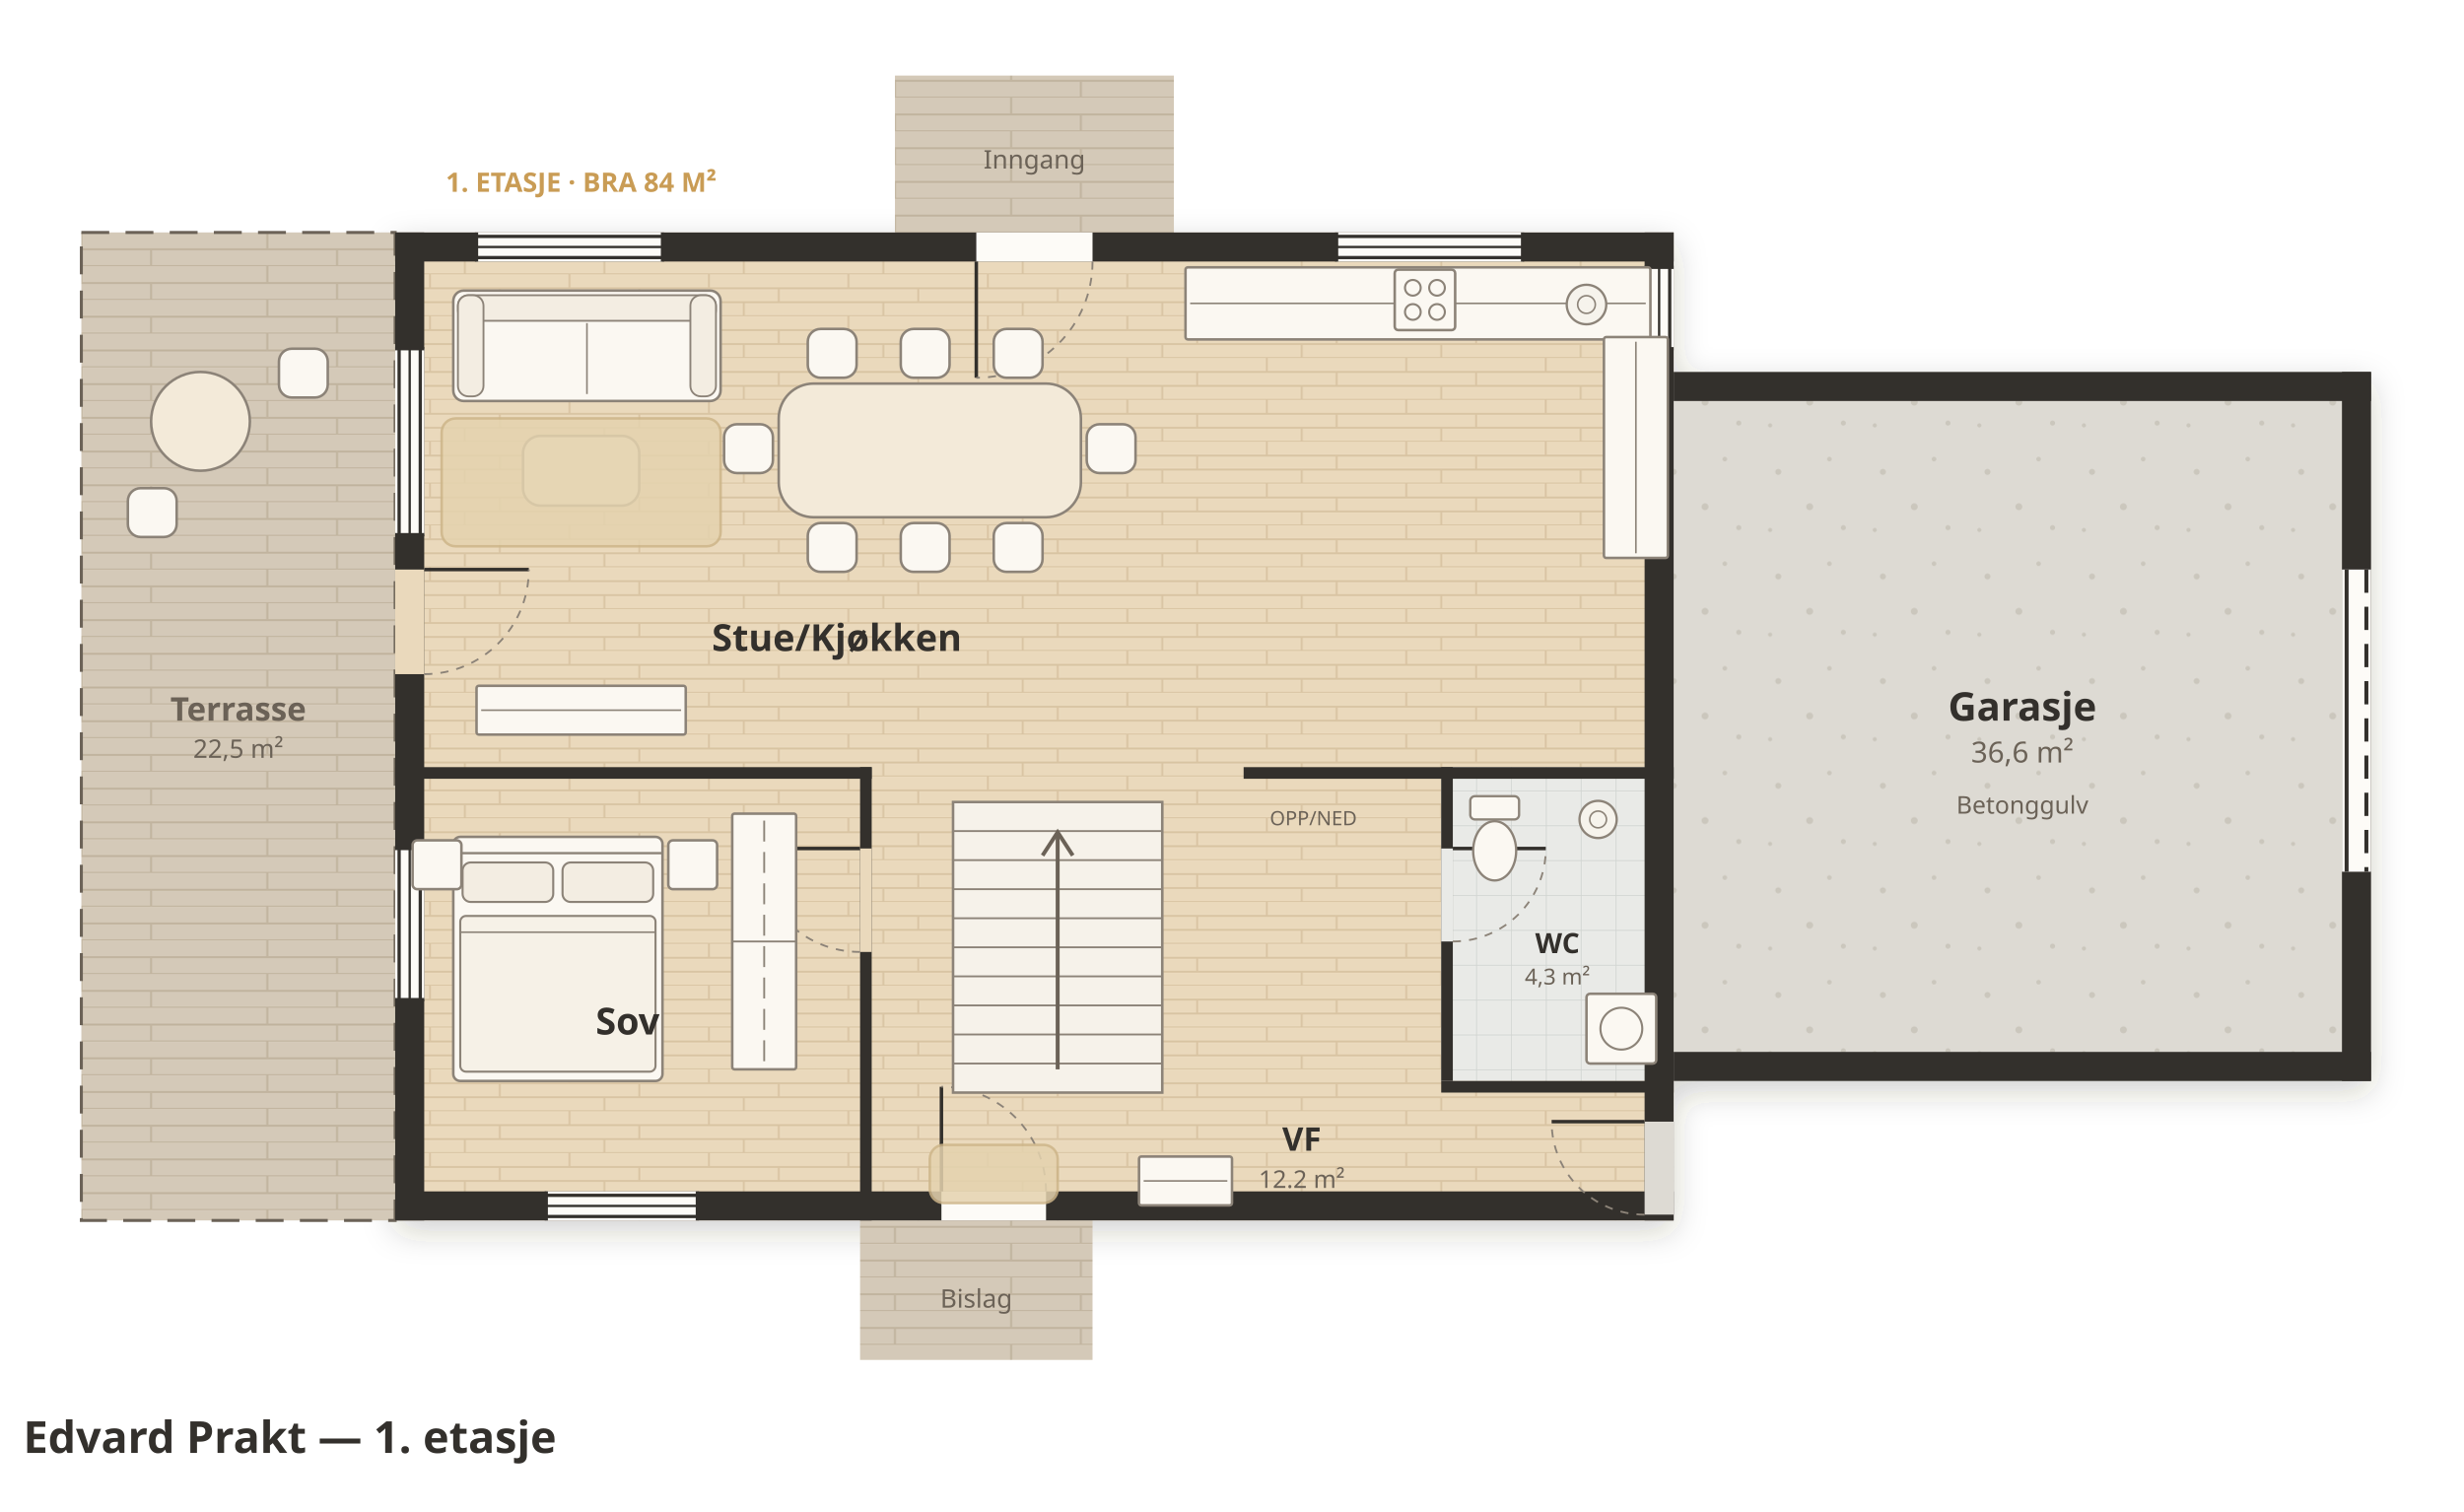
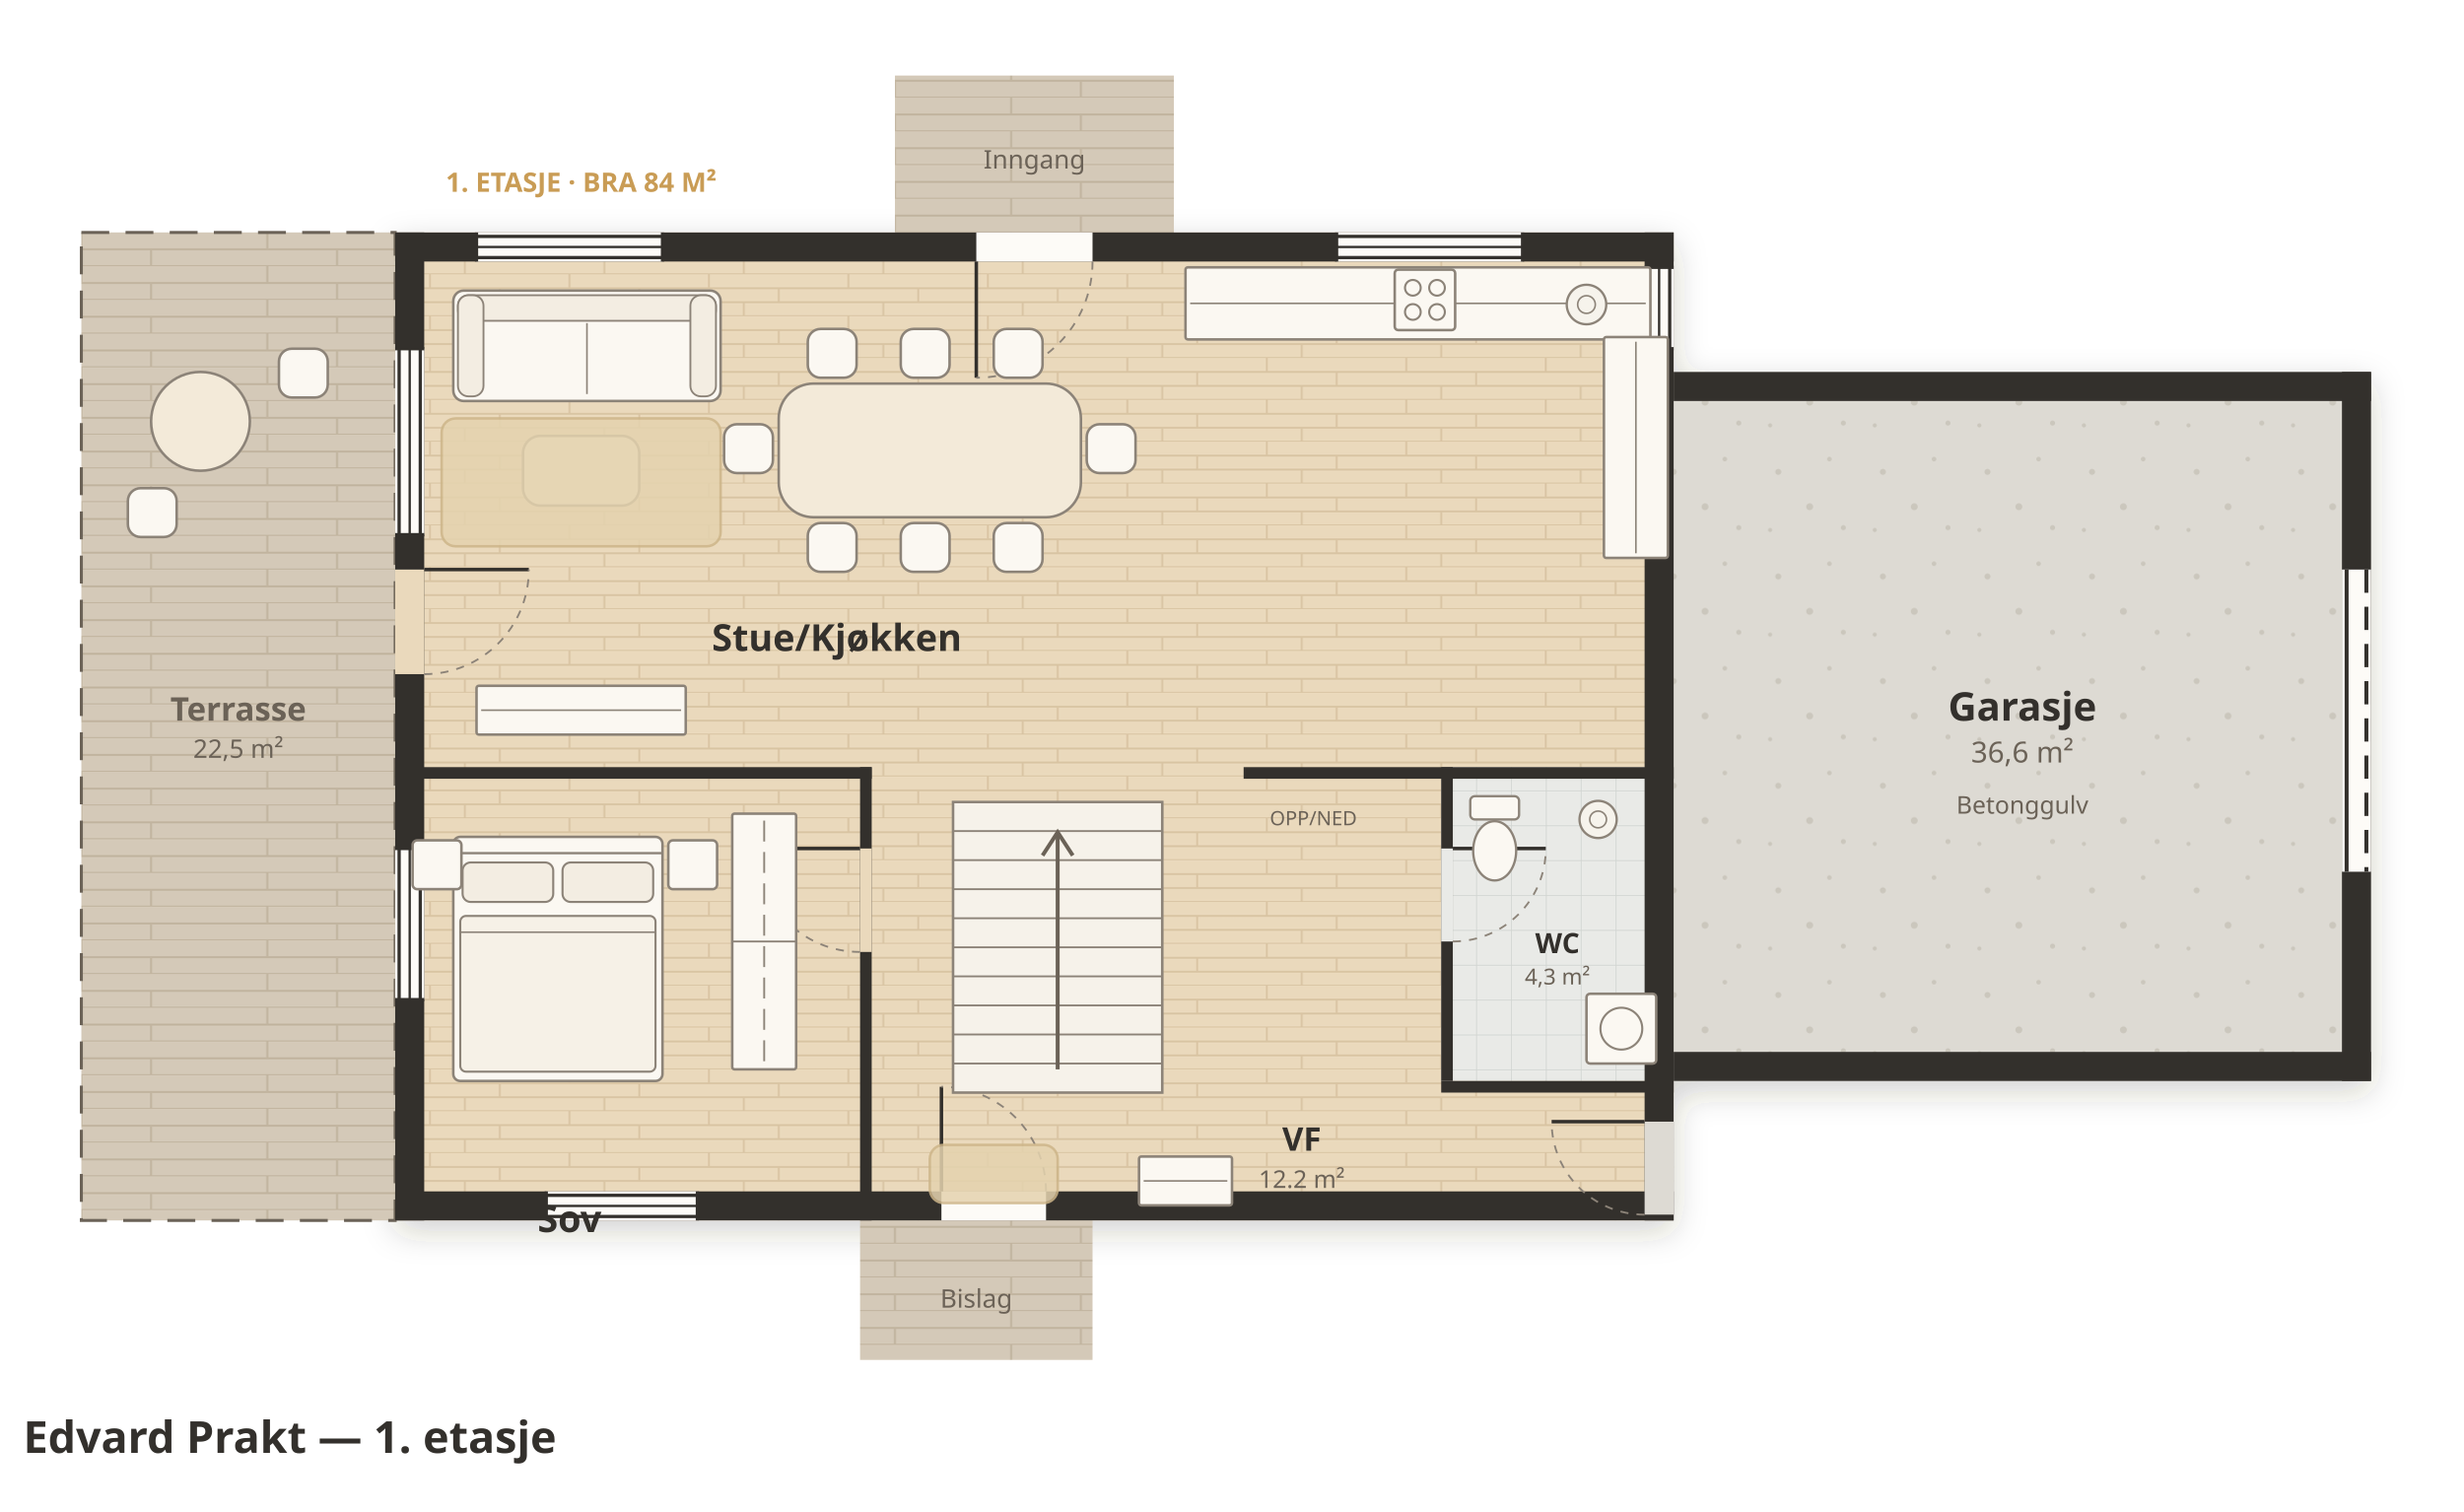
<svg xmlns="http://www.w3.org/2000/svg" viewBox="-3400 -2000 21200 13000" font-family="Poppins, Segoe UI, sans-serif">
  <defs>
    <pattern id="parkett" width="1200" height="360" patternUnits="userSpaceOnUse">
      <rect width="1200" height="360" fill="#EAD9BC" />
      <line x1="0" y1="120" x2="1200" y2="120" stroke="#D9C4A3" stroke-width="16" />
      <line x1="0" y1="240" x2="1200" y2="240" stroke="#D9C4A3" stroke-width="16" />
      <line x1="0" y1="360" x2="1200" y2="360" stroke="#D9C4A3" stroke-width="16" />
      <line x1="300" y1="0" x2="300" y2="120" stroke="#D9C4A3" stroke-width="16" />
      <line x1="900" y1="120" x2="900" y2="240" stroke="#D9C4A3" stroke-width="16" />
      <line x1="600" y1="240" x2="600" y2="360" stroke="#D9C4A3" stroke-width="16" />
    </pattern>
    <pattern id="flis" width="300" height="300" patternUnits="userSpaceOnUse">
      <rect width="300" height="300" fill="#E9EAE7" />
      <path d="M 300 0 L 0 0 0 300" fill="none" stroke="#D2D6D2" stroke-width="14" />
    </pattern>
    <pattern id="dekke" width="1600" height="290" patternUnits="userSpaceOnUse">
      <rect width="1600" height="290" fill="#D4C9B8" />
      <line x1="0" y1="145" x2="1600" y2="145" stroke="#C2B5A0" stroke-width="18" />
      <line x1="0" y1="290" x2="1600" y2="290" stroke="#C2B5A0" stroke-width="18" />
      <line x1="500" y1="0" x2="500" y2="145" stroke="#C2B5A0" stroke-width="18" />
      <line x1="1100" y1="145" x2="1100" y2="290" stroke="#C2B5A0" stroke-width="18" />
    </pattern>
    <pattern id="betong" width="900" height="900" patternUnits="userSpaceOnUse">
      <rect width="900" height="900" fill="#DDDAD3" />
      <circle cx="200" cy="260" r="26" fill="#CBC7BD" />
      <circle cx="640" cy="150" r="20" fill="#CBC7BD" />
      <circle cx="470" cy="560" r="30" fill="#CBC7BD" />
      <circle cx="760" cy="740" r="22" fill="#CBC7BD" />
      <circle cx="130" cy="760" r="18" fill="#CBC7BD" />
    </pattern>
    <filter id="skygge" x="-8%" y="-8%" width="116%" height="116%">
      <feDropShadow dx="0" dy="90" stdDeviation="140" flood-color="#33302C" flood-opacity="0.22" />
    </filter>
  </defs>
  <path d="M 0 0 H 11000 V 1200 H 17000 V 7300 H 11000 V 8500 H 0 Z" fill="#FDFBF7" filter="url(#skygge)" />
  <rect x="-2700" y="0" width="2700" height="8500" fill="url(#dekke)" stroke="none" stroke-width="0" rx="0" opacity="1" />
  <rect x="-2700" y="0" width="2700" height="8500" fill="none" stroke="#6b6257" stroke-width="26" stroke-dasharray="240 140" />
  <rect x="4300" y="-1350" width="2400" height="1350" fill="url(#dekke)" stroke="none" stroke-width="0" rx="0" opacity="1" />
  <rect x="4000" y="8500" width="2000" height="1200" fill="url(#dekke)" stroke="none" stroke-width="0" rx="0" opacity="1" />
  <rect x="0" y="0" width="11000" height="8500" fill="url(#parkett)" stroke="none" stroke-width="0" rx="0" opacity="1" />
  <rect x="11000" y="1200" width="6000" height="6100" fill="url(#betong)" stroke="none" stroke-width="0" rx="0" opacity="1" />
  <rect x="9000" y="4600" width="2000" height="2700" fill="url(#flis)" stroke="none" stroke-width="0" rx="0" opacity="1" />
  <rect x="0" y="0" width="11000" height="250" fill="#33302C" stroke="none" stroke-width="0" rx="0" opacity="1" />
  <rect x="0" y="0" width="250" height="8500" fill="#33302C" stroke="none" stroke-width="0" rx="0" opacity="1" />
  <rect x="0" y="8250" width="11000" height="250" fill="#33302C" stroke="none" stroke-width="0" rx="0" opacity="1" />
  <rect x="10750" y="0" width="250" height="8500" fill="#33302C" stroke="none" stroke-width="0" rx="0" opacity="1" />
  <rect x="11000" y="1200" width="6000" height="250" fill="#33302C" stroke="none" stroke-width="0" rx="0" opacity="1" />
  <rect x="11000" y="7050" width="6000" height="250" fill="#33302C" stroke="none" stroke-width="0" rx="0" opacity="1" />
  <rect x="16750" y="1200" width="250" height="6100" fill="#33302C" stroke="none" stroke-width="0" rx="0" opacity="1" />
  <rect x="0" y="4600" width="4100" height="100" fill="#33302C" stroke="none" stroke-width="0" rx="0" opacity="1" />
  <rect x="4000" y="4600" width="100" height="3900" fill="#33302C" stroke="none" stroke-width="0" rx="0" opacity="1" />
  <rect x="7300" y="4600" width="3700" height="100" fill="#33302C" stroke="none" stroke-width="0" rx="0" opacity="1" />
  <rect x="9000" y="4600" width="100" height="2700" fill="#33302C" stroke="none" stroke-width="0" rx="0" opacity="1" />
  <rect x="9000" y="7300" width="2000" height="100" fill="#33302C" stroke="none" stroke-width="0" rx="0" opacity="1" />
  <rect x="700" y="0" width="1600" height="250" fill="#FDFBF7" stroke="none" stroke-width="0" rx="0" opacity="1" />
  <line x1="700" y1="34" x2="2300" y2="34" stroke="#33302C" stroke-width="28" />
  <line x1="700" y1="216" x2="2300" y2="216" stroke="#33302C" stroke-width="28" />
  <line x1="700" y1="125.0" x2="2300" y2="125.0" stroke="#33302C" stroke-width="20" />
  <line x1="700" y1="0" x2="700" y2="250" stroke="#33302C" stroke-width="28" />
  <line x1="2300" y1="0" x2="2300" y2="250" stroke="#33302C" stroke-width="28" />
  <rect x="8100" y="0" width="1600" height="250" fill="#FDFBF7" stroke="none" stroke-width="0" rx="0" opacity="1" />
  <line x1="8100" y1="34" x2="9700" y2="34" stroke="#33302C" stroke-width="28" />
  <line x1="8100" y1="216" x2="9700" y2="216" stroke="#33302C" stroke-width="28" />
  <line x1="8100" y1="125.0" x2="9700" y2="125.0" stroke="#33302C" stroke-width="20" />
  <line x1="8100" y1="0" x2="8100" y2="250" stroke="#33302C" stroke-width="28" />
  <line x1="9700" y1="0" x2="9700" y2="250" stroke="#33302C" stroke-width="28" />
  <rect x="0" y="1000" width="250" height="1600" fill="#FDFBF7" stroke="none" stroke-width="0" rx="0" opacity="1" />
  <line x1="34" y1="1000" x2="34" y2="2600" stroke="#33302C" stroke-width="28" />
  <line x1="216" y1="1000" x2="216" y2="2600" stroke="#33302C" stroke-width="28" />
  <line x1="125.0" y1="1000" x2="125.0" y2="2600" stroke="#33302C" stroke-width="20" />
  <line x1="0" y1="1000" x2="250" y2="1000" stroke="#33302C" stroke-width="28" />
  <line x1="0" y1="2600" x2="250" y2="2600" stroke="#33302C" stroke-width="28" />
  <rect x="0" y="5300" width="250" height="1300" fill="#FDFBF7" stroke="none" stroke-width="0" rx="0" opacity="1" />
  <line x1="34" y1="5300" x2="34" y2="6600" stroke="#33302C" stroke-width="28" />
  <line x1="216" y1="5300" x2="216" y2="6600" stroke="#33302C" stroke-width="28" />
  <line x1="125.0" y1="5300" x2="125.0" y2="6600" stroke="#33302C" stroke-width="20" />
  <line x1="0" y1="5300" x2="250" y2="5300" stroke="#33302C" stroke-width="28" />
  <line x1="0" y1="6600" x2="250" y2="6600" stroke="#33302C" stroke-width="28" />
  <rect x="1300" y="8250" width="1300" height="250" fill="#FDFBF7" stroke="none" stroke-width="0" rx="0" opacity="1" />
  <line x1="1300" y1="8284" x2="2600" y2="8284" stroke="#33302C" stroke-width="28" />
  <line x1="1300" y1="8466" x2="2600" y2="8466" stroke="#33302C" stroke-width="28" />
  <line x1="1300" y1="8375.0" x2="2600" y2="8375.0" stroke="#33302C" stroke-width="20" />
  <line x1="1300" y1="8250" x2="1300" y2="8500" stroke="#33302C" stroke-width="28" />
  <line x1="2600" y1="8250" x2="2600" y2="8500" stroke="#33302C" stroke-width="28" />
  <rect x="10750" y="300" width="250" height="700" fill="#FDFBF7" stroke="none" stroke-width="0" rx="0" opacity="1" />
  <line x1="10784" y1="300" x2="10784" y2="1000" stroke="#33302C" stroke-width="28" />
  <line x1="10966" y1="300" x2="10966" y2="1000" stroke="#33302C" stroke-width="28" />
  <line x1="10875.0" y1="300" x2="10875.0" y2="1000" stroke="#33302C" stroke-width="20" />
  <line x1="10750" y1="300" x2="11000" y2="300" stroke="#33302C" stroke-width="28" />
  <line x1="10750" y1="1000" x2="11000" y2="1000" stroke="#33302C" stroke-width="28" />
  <rect x="5000" y="0" width="1000" height="250" fill="#FDFBF7" stroke="none" stroke-width="0" rx="0" opacity="1" />
  <path d="M 5000 250 L 5000 1250" stroke="#33302C" stroke-width="30" fill="none" />
  <path d="M 6000 250 A 1000 1000 0 0 1 5000 1250" stroke="#8C8378" stroke-width="16" fill="none" stroke-dasharray="70 70" />
  <rect x="4700" y="8250" width="900" height="250" fill="#FDFBF7" stroke="none" stroke-width="0" rx="0" opacity="1" />
  <path d="M 4700 8250 L 4700 7350" stroke="#33302C" stroke-width="30" fill="none" />
  <path d="M 5600 8250 A 900 900 0 0 0 4700 7350" stroke="#8C8378" stroke-width="16" fill="none" stroke-dasharray="70 70" />
  <rect x="0" y="2900" width="250" height="900" fill="#EAD9BC" stroke="none" stroke-width="0" rx="0" opacity="1" />
  <path d="M 250 2900 L 1150 2900" stroke="#33302C" stroke-width="30" fill="none" />
  <path d="M 250 3800 A 900 900 0 0 0 1150 2900" stroke="#8C8378" stroke-width="16" fill="none" stroke-dasharray="70 70" />
  <rect x="4000" y="5300" width="100" height="890" fill="#EAD9BC" stroke="none" stroke-width="0" rx="0" opacity="1" />
  <path d="M 4000 5300 L 3110 5300" stroke="#33302C" stroke-width="30" fill="none" />
  <path d="M 4000 6190 A 890 890 0 0 1 3110 5300" stroke="#8C8378" stroke-width="16" fill="none" stroke-dasharray="70 70" />
  <rect x="9000" y="5300" width="100" height="800" fill="#E9EAE7" stroke="none" stroke-width="0" rx="0" opacity="1" />
  <path d="M 9100 5300 L 9900 5300" stroke="#33302C" stroke-width="30" fill="none" />
  <path d="M 9100 6100 A 800 800 0 0 0 9900 5300" stroke="#8C8378" stroke-width="16" fill="none" stroke-dasharray="70 70" />
  <rect x="10750" y="7650" width="250" height="800" fill="#DDDAD3" stroke="none" stroke-width="0" rx="0" opacity="1" />
  <path d="M 10750 7650 L 9950 7650" stroke="#33302C" stroke-width="30" fill="none" />
  <path d="M 10750 8450 A 800 800 0 0 1 9950 7650" stroke="#8C8378" stroke-width="16" fill="none" stroke-dasharray="70 70" />
  <rect x="16750" y="2900" width="250" height="2600" fill="#FDFBF7" stroke="none" stroke-width="0" rx="0" opacity="1" />
  <line x1="16790" y1="2900" x2="16790" y2="5500" stroke="#33302C" stroke-width="34" />
  <line x1="16960" y1="2900" x2="16960" y2="5500" stroke="#33302C" stroke-width="34" stroke-dasharray="200 120" />
  <rect x="4800" y="4900" width="1800" height="2500" fill="#F6F2EA" stroke="#8C8378" stroke-width="22" rx="0" opacity="1" />
  <line x1="4800" y1="5150.0" x2="6600" y2="5150.0" stroke="#8C8378" stroke-width="16" />
  <line x1="4800" y1="5400.0" x2="6600" y2="5400.0" stroke="#8C8378" stroke-width="16" />
  <line x1="4800" y1="5650.0" x2="6600" y2="5650.0" stroke="#8C8378" stroke-width="16" />
  <line x1="4800" y1="5900.0" x2="6600" y2="5900.0" stroke="#8C8378" stroke-width="16" />
  <line x1="4800" y1="6150.0" x2="6600" y2="6150.0" stroke="#8C8378" stroke-width="16" />
  <line x1="4800" y1="6400.0" x2="6600" y2="6400.0" stroke="#8C8378" stroke-width="16" />
  <line x1="4800" y1="6650.0" x2="6600" y2="6650.0" stroke="#8C8378" stroke-width="16" />
  <line x1="4800" y1="6900.0" x2="6600" y2="6900.0" stroke="#8C8378" stroke-width="16" />
  <line x1="4800" y1="7150.0" x2="6600" y2="7150.0" stroke="#8C8378" stroke-width="16" />
  <line x1="5700.0" y1="7200" x2="5700.0" y2="5160" stroke="#6b6257" stroke-width="34" />
  <path d="M 5570.0 5360 L 5700.0 5160 L 5830.0 5360" fill="none" stroke="#6b6257" stroke-width="34" />
  <text x="7900" y="5100" font-size="170" fill="#6b6257" font-weight="500" text-anchor="middle" font-family="Poppins, Segoe UI, sans-serif">OPP/NED</text>
  <rect x="6800" y="300" width="4000" height="620" fill="#FBF8F2" stroke="#8C8378" stroke-width="22" rx="20" opacity="1" />
  <line x1="6840" y1="610.0" x2="10760" y2="610.0" stroke="#8C8378" stroke-width="14" />
  <rect x="8600" y="320" width="520" height="520" fill="#FBF8F2" stroke="#8C8378" stroke-width="22" rx="30" opacity="1" />
  <circle cx="8756.0" cy="476.0" r="67.6" fill="none" stroke="#8C8378" stroke-width="18" />
  <circle cx="8964.0" cy="476.0" r="67.6" fill="none" stroke="#8C8378" stroke-width="18" />
  <circle cx="8756.0" cy="684.0" r="67.6" fill="none" stroke="#8C8378" stroke-width="18" />
  <circle cx="8964.0" cy="684.0" r="67.6" fill="none" stroke="#8C8378" stroke-width="18" />
  <circle cx="10250" cy="620" r="170" fill="#F6F3EC" stroke="#8C8378" stroke-width="20" />
  <circle cx="10250" cy="620" r="76" fill="none" stroke="#8C8378" stroke-width="14" />
  <rect x="10400" y="900" width="550" height="1900" fill="#FBF8F2" stroke="#8C8378" stroke-width="22" rx="20" opacity="1" />
  <line x1="10675.0" y1="940" x2="10675.0" y2="2760" stroke="#8C8378" stroke-width="14" />
  <rect x="3300" y="1300" width="2600" height="1150" fill="#F3EAD9" stroke="#8C8378" stroke-width="22" rx="300" opacity="1" />
  <rect x="3550" y="830" width="420" height="420" fill="#FBF8F2" stroke="#8C8378" stroke-width="22" rx="110" opacity="1" />
  <rect x="3550" y="2500" width="420" height="420" fill="#FBF8F2" stroke="#8C8378" stroke-width="22" rx="110" opacity="1" />
  <rect x="4350" y="830" width="420" height="420" fill="#FBF8F2" stroke="#8C8378" stroke-width="22" rx="110" opacity="1" />
  <rect x="4350" y="2500" width="420" height="420" fill="#FBF8F2" stroke="#8C8378" stroke-width="22" rx="110" opacity="1" />
  <rect x="5150" y="830" width="420" height="420" fill="#FBF8F2" stroke="#8C8378" stroke-width="22" rx="110" opacity="1" />
  <rect x="5150" y="2500" width="420" height="420" fill="#FBF8F2" stroke="#8C8378" stroke-width="22" rx="110" opacity="1" />
  <rect x="2830" y="1650" width="420" height="420" fill="#FBF8F2" stroke="#8C8378" stroke-width="22" rx="110" opacity="1" />
  <rect x="5950" y="1650" width="420" height="420" fill="#FBF8F2" stroke="#8C8378" stroke-width="22" rx="110" opacity="1" />
  <rect x="500" y="500" width="2300" height="950" fill="#FBF8F2" stroke="#8C8378" stroke-width="22" rx="90" opacity="1" />
  <rect x="540" y="540" width="2220" height="220" fill="#F3EDE2" stroke="#8C8378" stroke-width="16" rx="90" opacity="1" />
  <rect x="540" y="540" width="220" height="870" fill="#F3EDE2" stroke="#8C8378" stroke-width="16" rx="90" opacity="1" />
  <rect x="2540" y="540" width="220" height="870" fill="#F3EDE2" stroke="#8C8378" stroke-width="16" rx="90" opacity="1" />
  <line x1="1650.0" y1="780" x2="1650.0" y2="1390" stroke="#8C8378" stroke-width="14" />
  <rect x="1100" y="1750" width="1000" height="600" fill="#F3EAD9" stroke="#8C8378" stroke-width="22" rx="150" opacity="1" />
  <rect x="400" y="1600" width="2400" height="1100" fill="#E4D2AE" stroke="#CDB588" stroke-width="22" rx="120" opacity="0.85" />
  <rect x="700" y="3900" width="1800" height="420" fill="#FBF8F2" stroke="#8C8378" stroke-width="22" rx="20" opacity="1" />
  <line x1="740" y1="4110.0" x2="2460" y2="4110.0" stroke="#8C8378" stroke-width="14" />
  <rect x="500" y="5200" width="1800" height="2100" fill="#FBF8F2" stroke="#8C8378" stroke-width="22" rx="60" opacity="1" />
  <line x1="500" y1="5340" x2="2300" y2="5340" stroke="#8C8378" stroke-width="20" />
  <rect x="580" y="5420" width="780.0" height="340" fill="#F3EDE2" stroke="#8C8378" stroke-width="18" rx="70" opacity="1" />
  <rect x="1440.0" y="5420" width="780.0" height="340" fill="#F3EDE2" stroke="#8C8378" stroke-width="18" rx="70" opacity="1" />
  <rect x="560" y="5880" width="1680" height="1340" fill="#F6F1E7" stroke="#8C8378" stroke-width="18" rx="50" opacity="1" />
  <line x1="560" y1="6020" x2="2240" y2="6020" stroke="#8C8378" stroke-width="14" />
  <rect x="150" y="5230" width="420" height="420" fill="#FBF8F2" stroke="#8C8378" stroke-width="22" rx="40" opacity="1" />
  <rect x="2350" y="5230" width="420" height="420" fill="#FBF8F2" stroke="#8C8378" stroke-width="22" rx="40" opacity="1" />
  <rect x="2900" y="5000" width="550" height="2200" fill="#FBF8F2" stroke="#8C8378" stroke-width="22" rx="20" opacity="1" />
  <line x1="3175.0" y1="5060" x2="3175.0" y2="7140" stroke="#8C8378" stroke-width="16" stroke-dasharray="180 90" />
  <line x1="2900" y1="6100.0" x2="3450" y2="6100.0" stroke="#8C8378" stroke-width="16" />
  <rect x="4600" y="7850" width="1100" height="500" fill="#E4D2AE" stroke="#CDB588" stroke-width="22" rx="120" opacity="0.85" />
  <rect x="6400" y="7950" width="800" height="420" fill="#FBF8F2" stroke="#8C8378" stroke-width="22" rx="20" opacity="1" />
  <line x1="6440" y1="8160.0" x2="7160" y2="8160.0" stroke="#8C8378" stroke-width="14" />
  <rect x="9250" y="4850" width="420" height="200" fill="#FBF8F2" stroke="#8C8378" stroke-width="20" rx="40" opacity="1" />
  <ellipse cx="9460" cy="5320" rx="185" ry="255" fill="#FBF8F2" stroke="#8C8378" stroke-width="20" />
  <circle cx="10350" cy="5050" r="160" fill="#F6F3EC" stroke="#8C8378" stroke-width="20" />
  <circle cx="10350" cy="5050" r="72" fill="none" stroke="#8C8378" stroke-width="14" />
  <rect x="10250" y="6550" width="600" height="600" fill="#FBF8F2" stroke="#8C8378" stroke-width="22" rx="30" opacity="1" />
  <circle cx="10550.0" cy="6850.0" r="180.0" fill="none" stroke="#8C8378" stroke-width="18" />
  <text x="14000" y="4200" font-size="340" fill="#33302C" font-weight="600" text-anchor="middle" font-family="Poppins, Segoe UI, sans-serif">Garasje</text>
  <text x="14000" y="4560" font-size="250" fill="#6b6257" font-weight="400" text-anchor="middle" font-family="Poppins, Segoe UI, sans-serif">36,6 m²</text>
  <text x="14000" y="5000" font-size="210" fill="#6b6257" font-weight="400" text-anchor="middle" font-family="Poppins, Segoe UI, sans-serif">Betonggulv</text>
  <text x="-1350" y="4200" font-size="280" fill="#6b6257" font-weight="600" text-anchor="middle" font-family="Poppins, Segoe UI, sans-serif">Terrasse</text>
  <text x="-1350" y="4520" font-size="220" fill="#6b6257" font-weight="400" text-anchor="middle" font-family="Poppins, Segoe UI, sans-serif">22,5 m²</text>
  <rect x="-2100" y="1200" width="850" height="850" fill="#F3EAD9" stroke="#8C8378" stroke-width="22" rx="425" opacity="1" />
  <rect x="-2300" y="2200" width="420" height="420" fill="#FBF8F2" stroke="#8C8378" stroke-width="22" rx="110" opacity="1" />
  <rect x="-1000" y="1000" width="420" height="420" fill="#FBF8F2" stroke="#8C8378" stroke-width="22" rx="110" opacity="1" />
  <text x="5500" y="-550" font-size="220" fill="#6b6257" font-weight="500" text-anchor="middle" font-family="Poppins, Segoe UI, sans-serif">Inngang</text>
  <text x="5000" y="9250" font-size="220" fill="#6b6257" font-weight="500" text-anchor="middle" font-family="Poppins, Segoe UI, sans-serif">Bislag</text>
  <text x="3800" y="3600" font-size="320" fill="#33302C" font-weight="600" text-anchor="middle" font-family="Poppins, Segoe UI, sans-serif">Stue/Kjøkken</text>
-   <text x="2000" y="6900" font-size="320" fill="#33302C" font-weight="600" text-anchor="middle" font-family="Poppins, Segoe UI, sans-serif">Sov</text>
+   <text x="1500" y="8600" font-size="320" fill="#33302C" font-weight="600" text-anchor="middle" font-family="Poppins, Segoe UI, sans-serif">Sov</text>
  <text x="7800" y="7900" font-size="280" fill="#33302C" font-weight="600" text-anchor="middle" font-family="Poppins, Segoe UI, sans-serif">VF</text>
  <text x="7800" y="8220" font-size="210" fill="#6b6257" font-weight="400" text-anchor="middle" font-family="Poppins, Segoe UI, sans-serif">12.2 m²</text>
  <text x="10000" y="6200" font-size="240" fill="#33302C" font-weight="600" text-anchor="middle" font-family="Poppins, Segoe UI, sans-serif">WC</text>
  <text x="10000" y="6470" font-size="190" fill="#6b6257" font-weight="400" text-anchor="middle" font-family="Poppins, Segoe UI, sans-serif">4,3 m²</text>
  <text x="1600" y="-350" font-size="230" fill="#C99C55" font-weight="600" text-anchor="middle" font-family="Poppins, Segoe UI, sans-serif">1. ETASJE · BRA 84 M²</text>
  <text x="-3200" y="10500" font-size="380" fill="#33302C" font-weight="600" text-anchor="start" font-family="Poppins, Segoe UI, sans-serif">Edvard Prakt — 1. etasje</text>
</svg>
